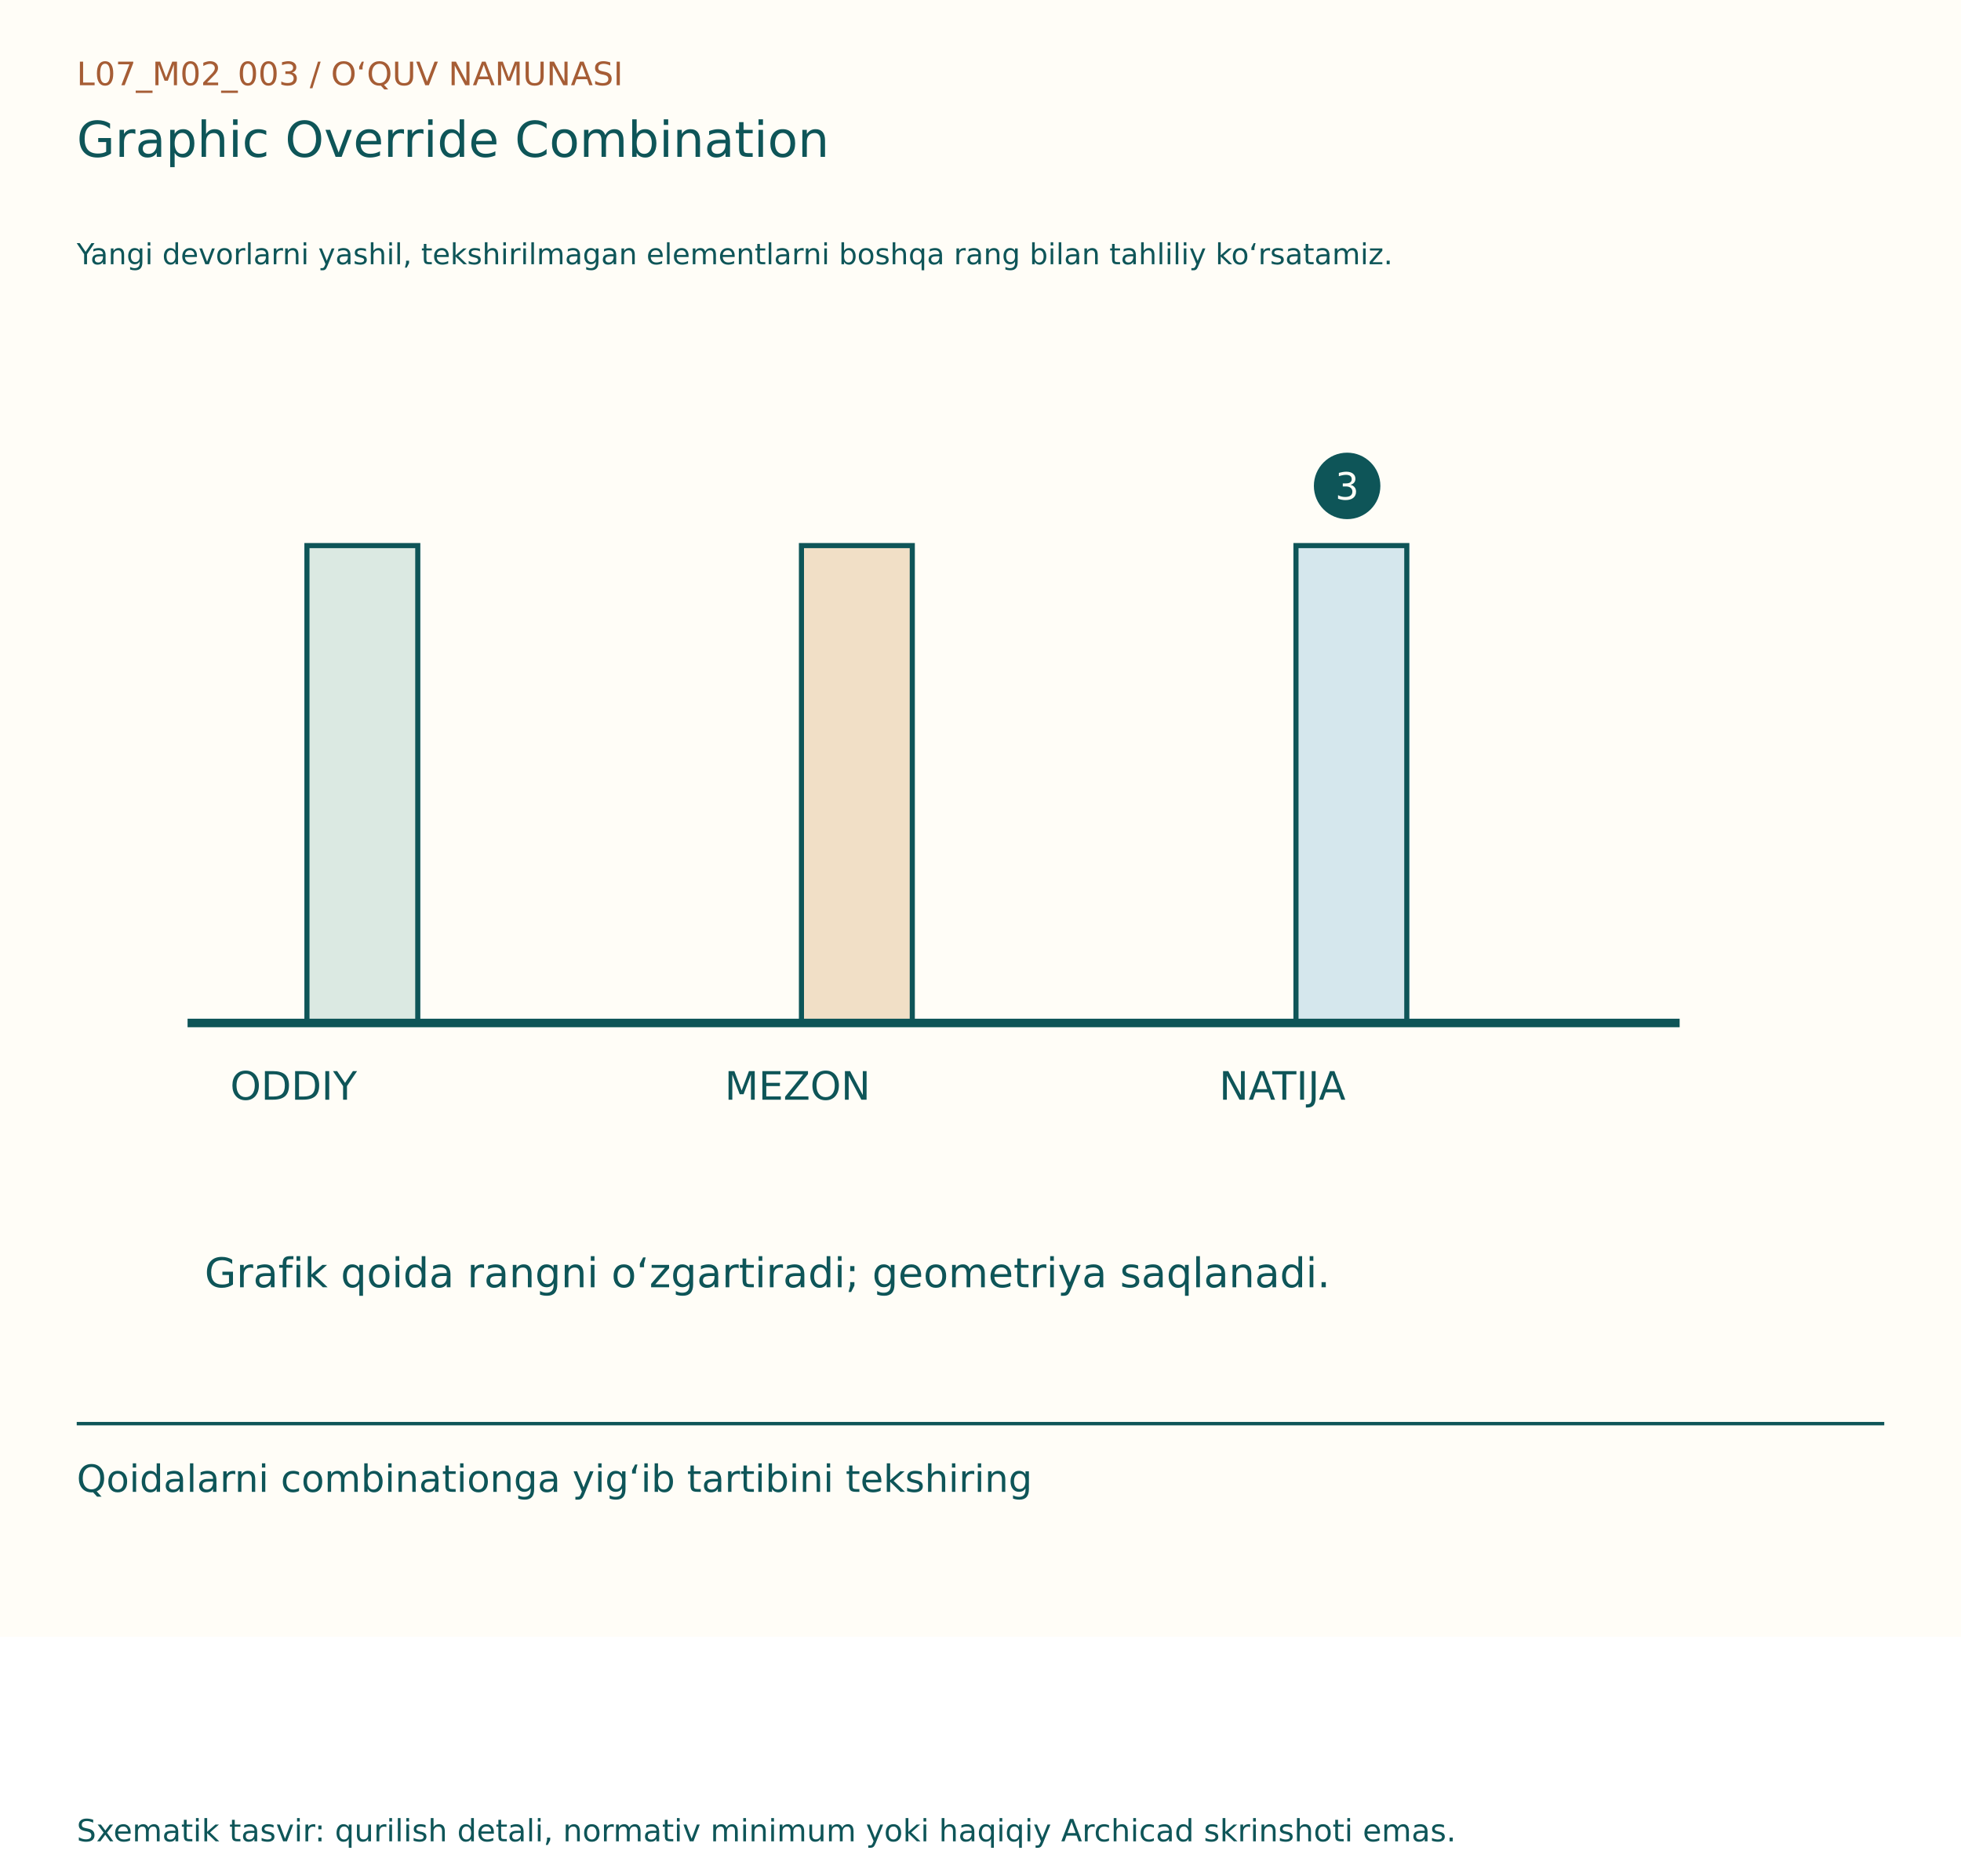
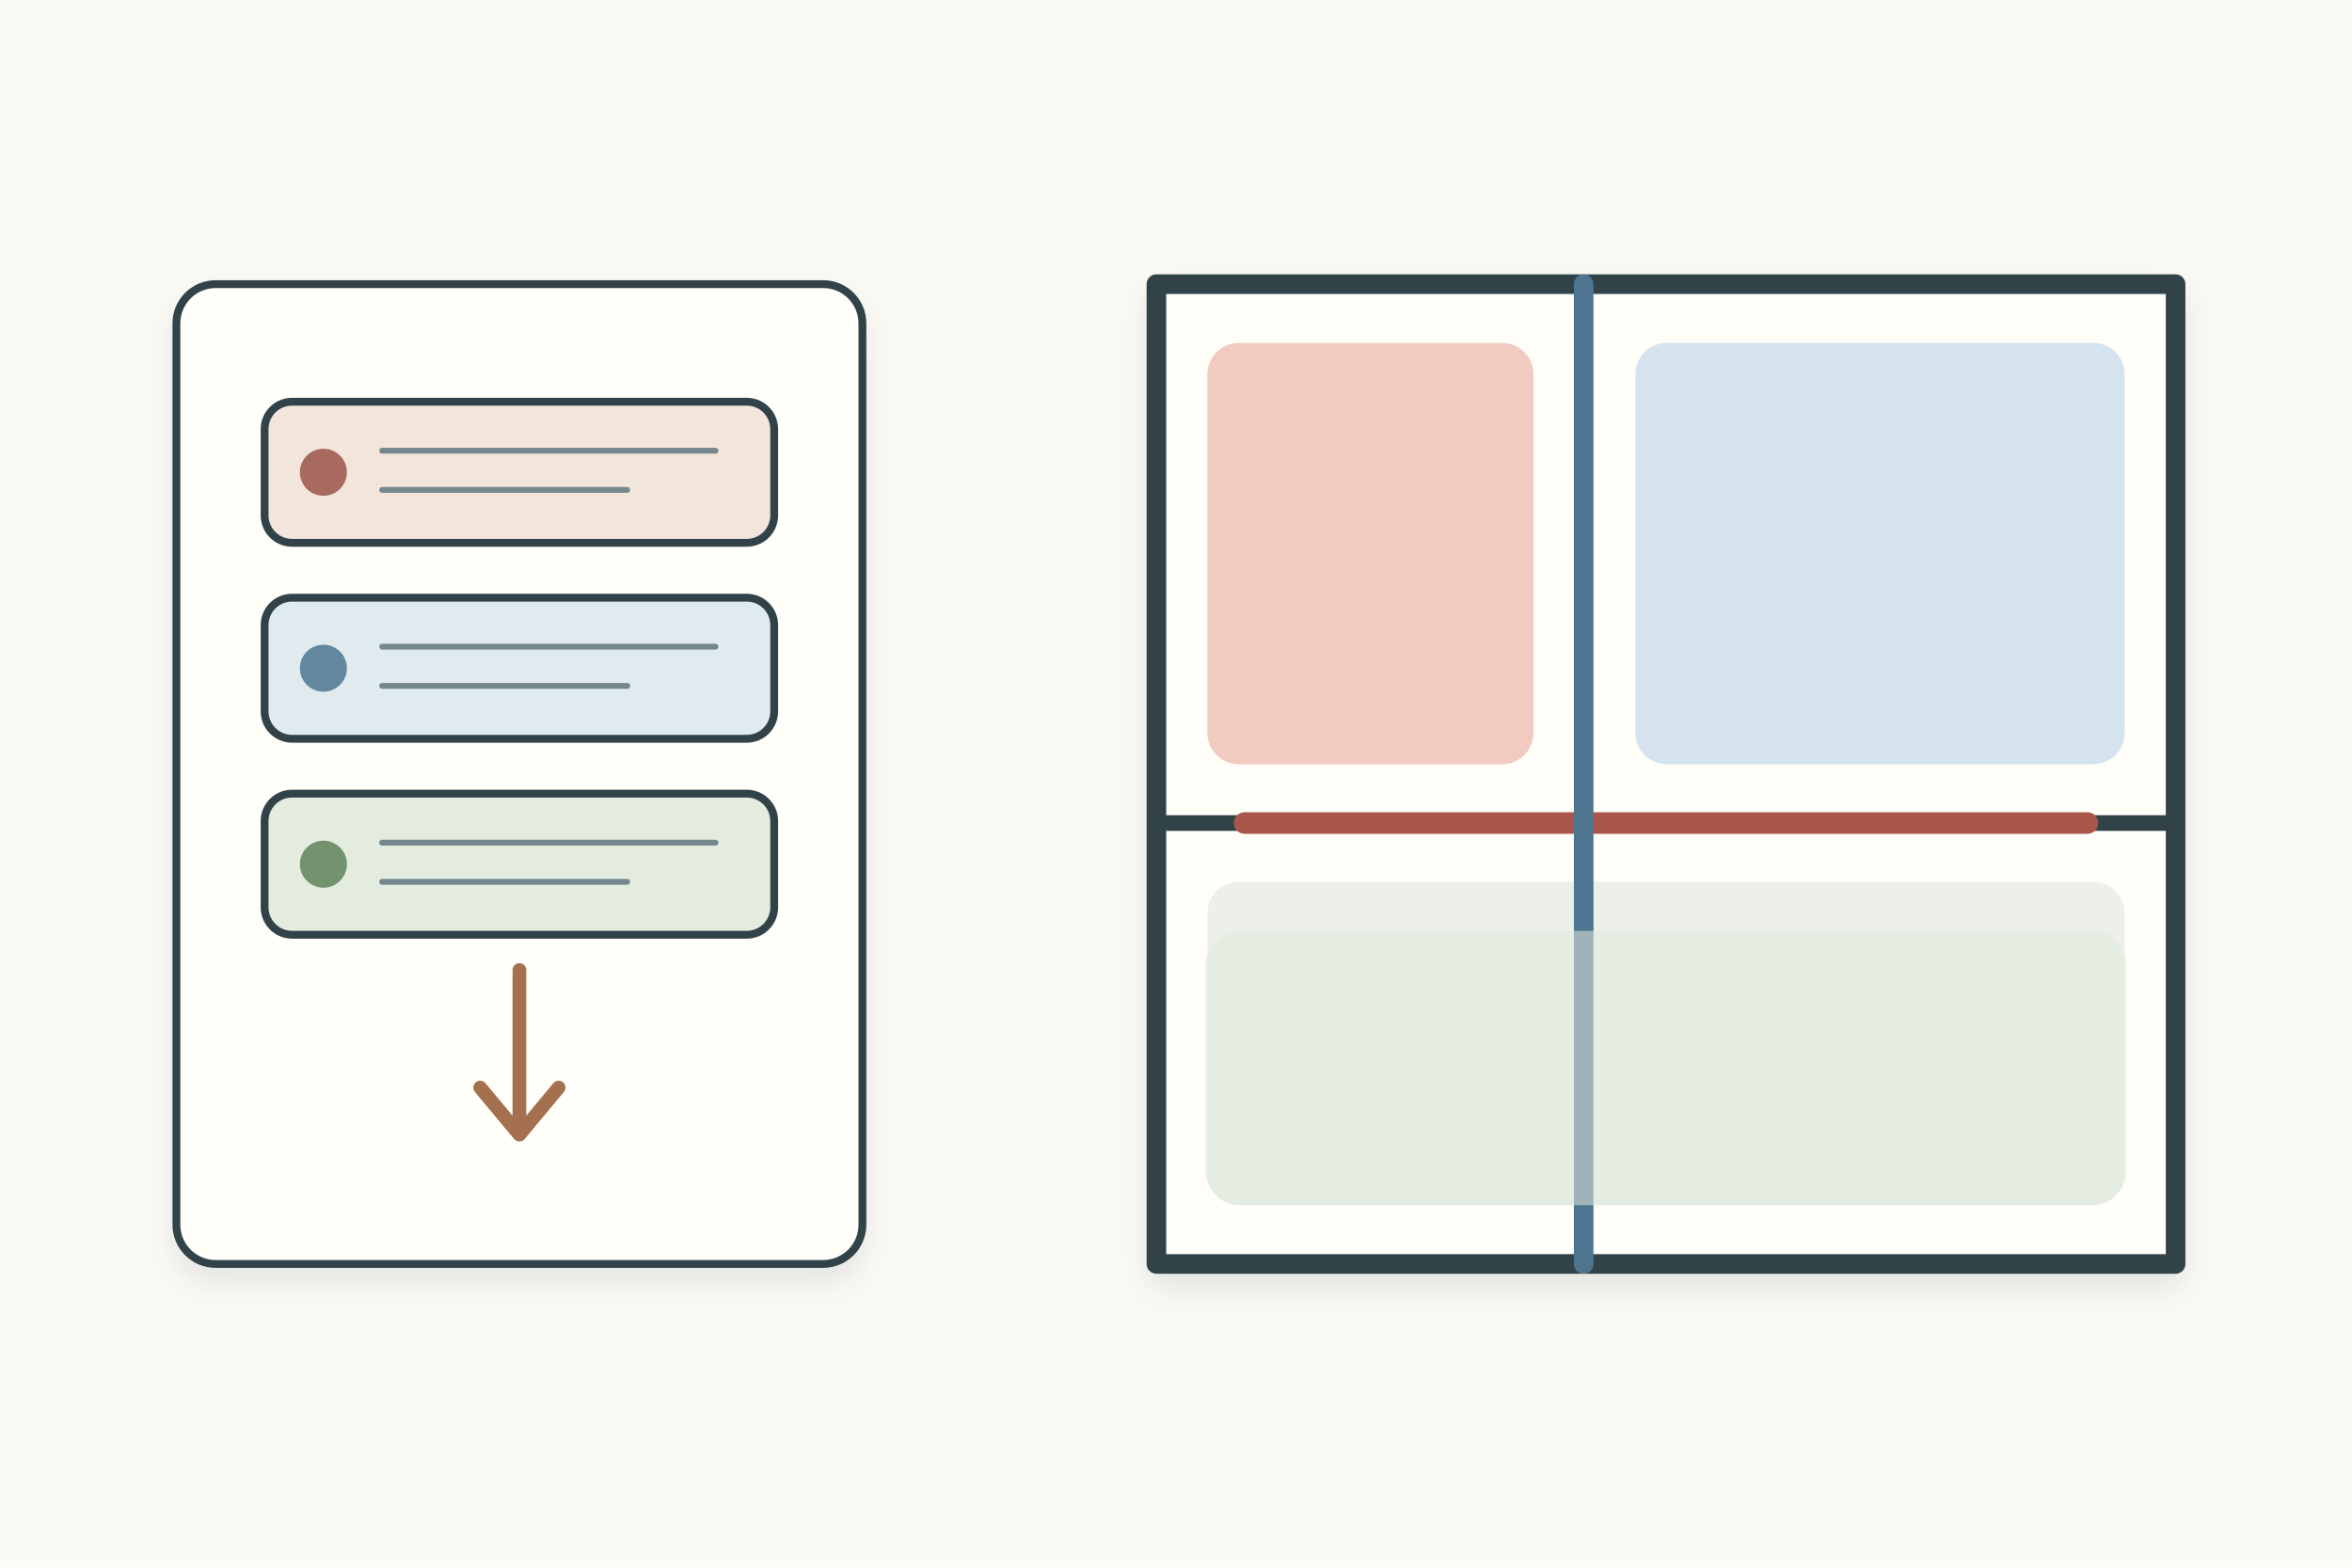
- <svg xmlns="http://www.w3.org/2000/svg" width="1150" height="1100" viewBox="0 0 1150 1100">
-   <rect width="1150" height="960" fill="#FFFDF7" />
-   <g font-family="DejaVu Sans, Segoe UI, sans-serif">
-     <text x="45" y="50" font-size="19" fill="#A65D35">L07_M02_003  /  O‘QUV NAMUNASI</text>
-     <text x="45" y="92" font-size="29" fill="#0E5558">Graphic Override Combination</text>
-     <text x="45" y="155" font-size="17" fill="#0E5558">Yangi devorlarni yashil, tekshirilmagan elementlarni boshqa rang bilan tahliliy ko‘rsatamiz.</text>
-     <g transform="translate(0,80)">
-       <rect x="180" y="240" width="65" height="280" fill="#DBE9E2" stroke="#0E5558" stroke-width="3" />
-       <text x="135" y="565" font-size="23" fill="#0E5558">ODDIY</text>
-       <rect x="470" y="240" width="65" height="280" fill="#F1DFC6" stroke="#0E5558" stroke-width="3" />
-       <text x="425" y="565" font-size="23" fill="#0E5558">MEZON</text>
-       <rect x="760" y="240" width="65" height="280" fill="#D5E7ED" stroke="#0E5558" stroke-width="3" />
-       <text x="715" y="565" font-size="23" fill="#0E5558">NATIJA</text>
-       <line x1="110" y1="520" x2="985" y2="520" stroke="#0E5558" stroke-width="5" />
-       <circle cx="790" cy="205" r="18" fill="#0E5558" stroke="#0E5558" stroke-width="3" />
-       <text x="783" y="213" font-size="22" fill="#FFFDF7">3</text>
-       <text x="120" y="675" font-size="24" fill="#0E5558">Grafik qoida rangni o‘zgartiradi; geometriya saqlanadi.</text>
+ <svg xmlns="http://www.w3.org/2000/svg" width="1200" height="800" viewBox="0 0 1200 800">
+   <rect width="1200" height="800" fill="#fbfaf4" />
+   <defs>
+     <filter id="s">
+       <feDropShadow dx="0" dy="8" stdDeviation="8" flood-color="#53636a" flood-opacity=".14" />
+     </filter>
+   </defs>
+   <g stroke="#31434a" stroke-width="4" stroke-linecap="round" stroke-linejoin="round" filter="url(#s)">
+     <g transform="translate(90 145)">
+       <g>
+         <rect width="350" height="500" rx="20" fill="#fffef9" />
+         <rect x="45" y="60" width="260" height="72" rx="14" fill="#f1e5dc" />
+         <rect x="45" y="160" width="260" height="72" rx="14" fill="#e0ebef" />
+         <rect x="45" y="260" width="260" height="72" rx="14" fill="#e3ecdf" />
+         <circle cx="75" cy="96" r="12" fill="#a86b5e" stroke="none" />
+         <circle cx="75" cy="196" r="12" fill="#64889e" stroke="none" />
+         <circle cx="75" cy="296" r="12" fill="#73926e" stroke="none" />
+         <path d="M105 85 H275 M105 105 H230 M105 185 H275 M105 205 H230 M105 285 H275 M105 305 H230" stroke="#75888d" stroke-width="3" />
+         <path d="M175 350 V430" stroke="#a46f50" stroke-width="7" />
+         <path d="M155 410 l20 24 20-24" fill="none" stroke="#a46f50" stroke-width="7" />
+       </g>
+       <g transform="translate(500 0)">
+         <g transform="translate(0 0)">
+           <rect width="520" height="500" fill="#fffef9" stroke-width="10" />
+           <path d="M218.4 0 V500 M0 275 H520" stroke-width="8" />
+           <rect x="26" y="30" width="166.4" height="215" rx="16" fill="#f2cac0" stroke="none" />
+           <rect x="244.4" y="30" width="249.6" height="215" rx="16" fill="#d4e3ee" stroke="none" />
+           <rect x="26" y="305" width="468" height="165" rx="16" fill="#edf0e8" stroke="none" />
+         </g>
+         <path d="M45 275 H475" stroke="#a9574b" stroke-width="11" />
+         <path d="M218 0 V500" stroke="#4e7590" stroke-width="10" />
+         <rect x="25" y="330" width="470" height="140" rx="18" fill="#dfe9dd" opacity=".55" stroke="none" />
+       </g>
    </g>
-     <line x1="45" y1="835" x2="1105" y2="835" stroke="#0E5558" stroke-width="2" />
-     <text x="45" y="875" font-size="22" fill="#0E5558">Qoidalarni combinationga yig‘ib tartibini tekshiring</text>
-     <text x="45" y="1080" font-size="18" fill="#0E5558">Sxematik tasvir: qurilish detali, normativ minimum yoki haqiqiy Archicad skrinshoti emas.</text>
  </g>
</svg>
